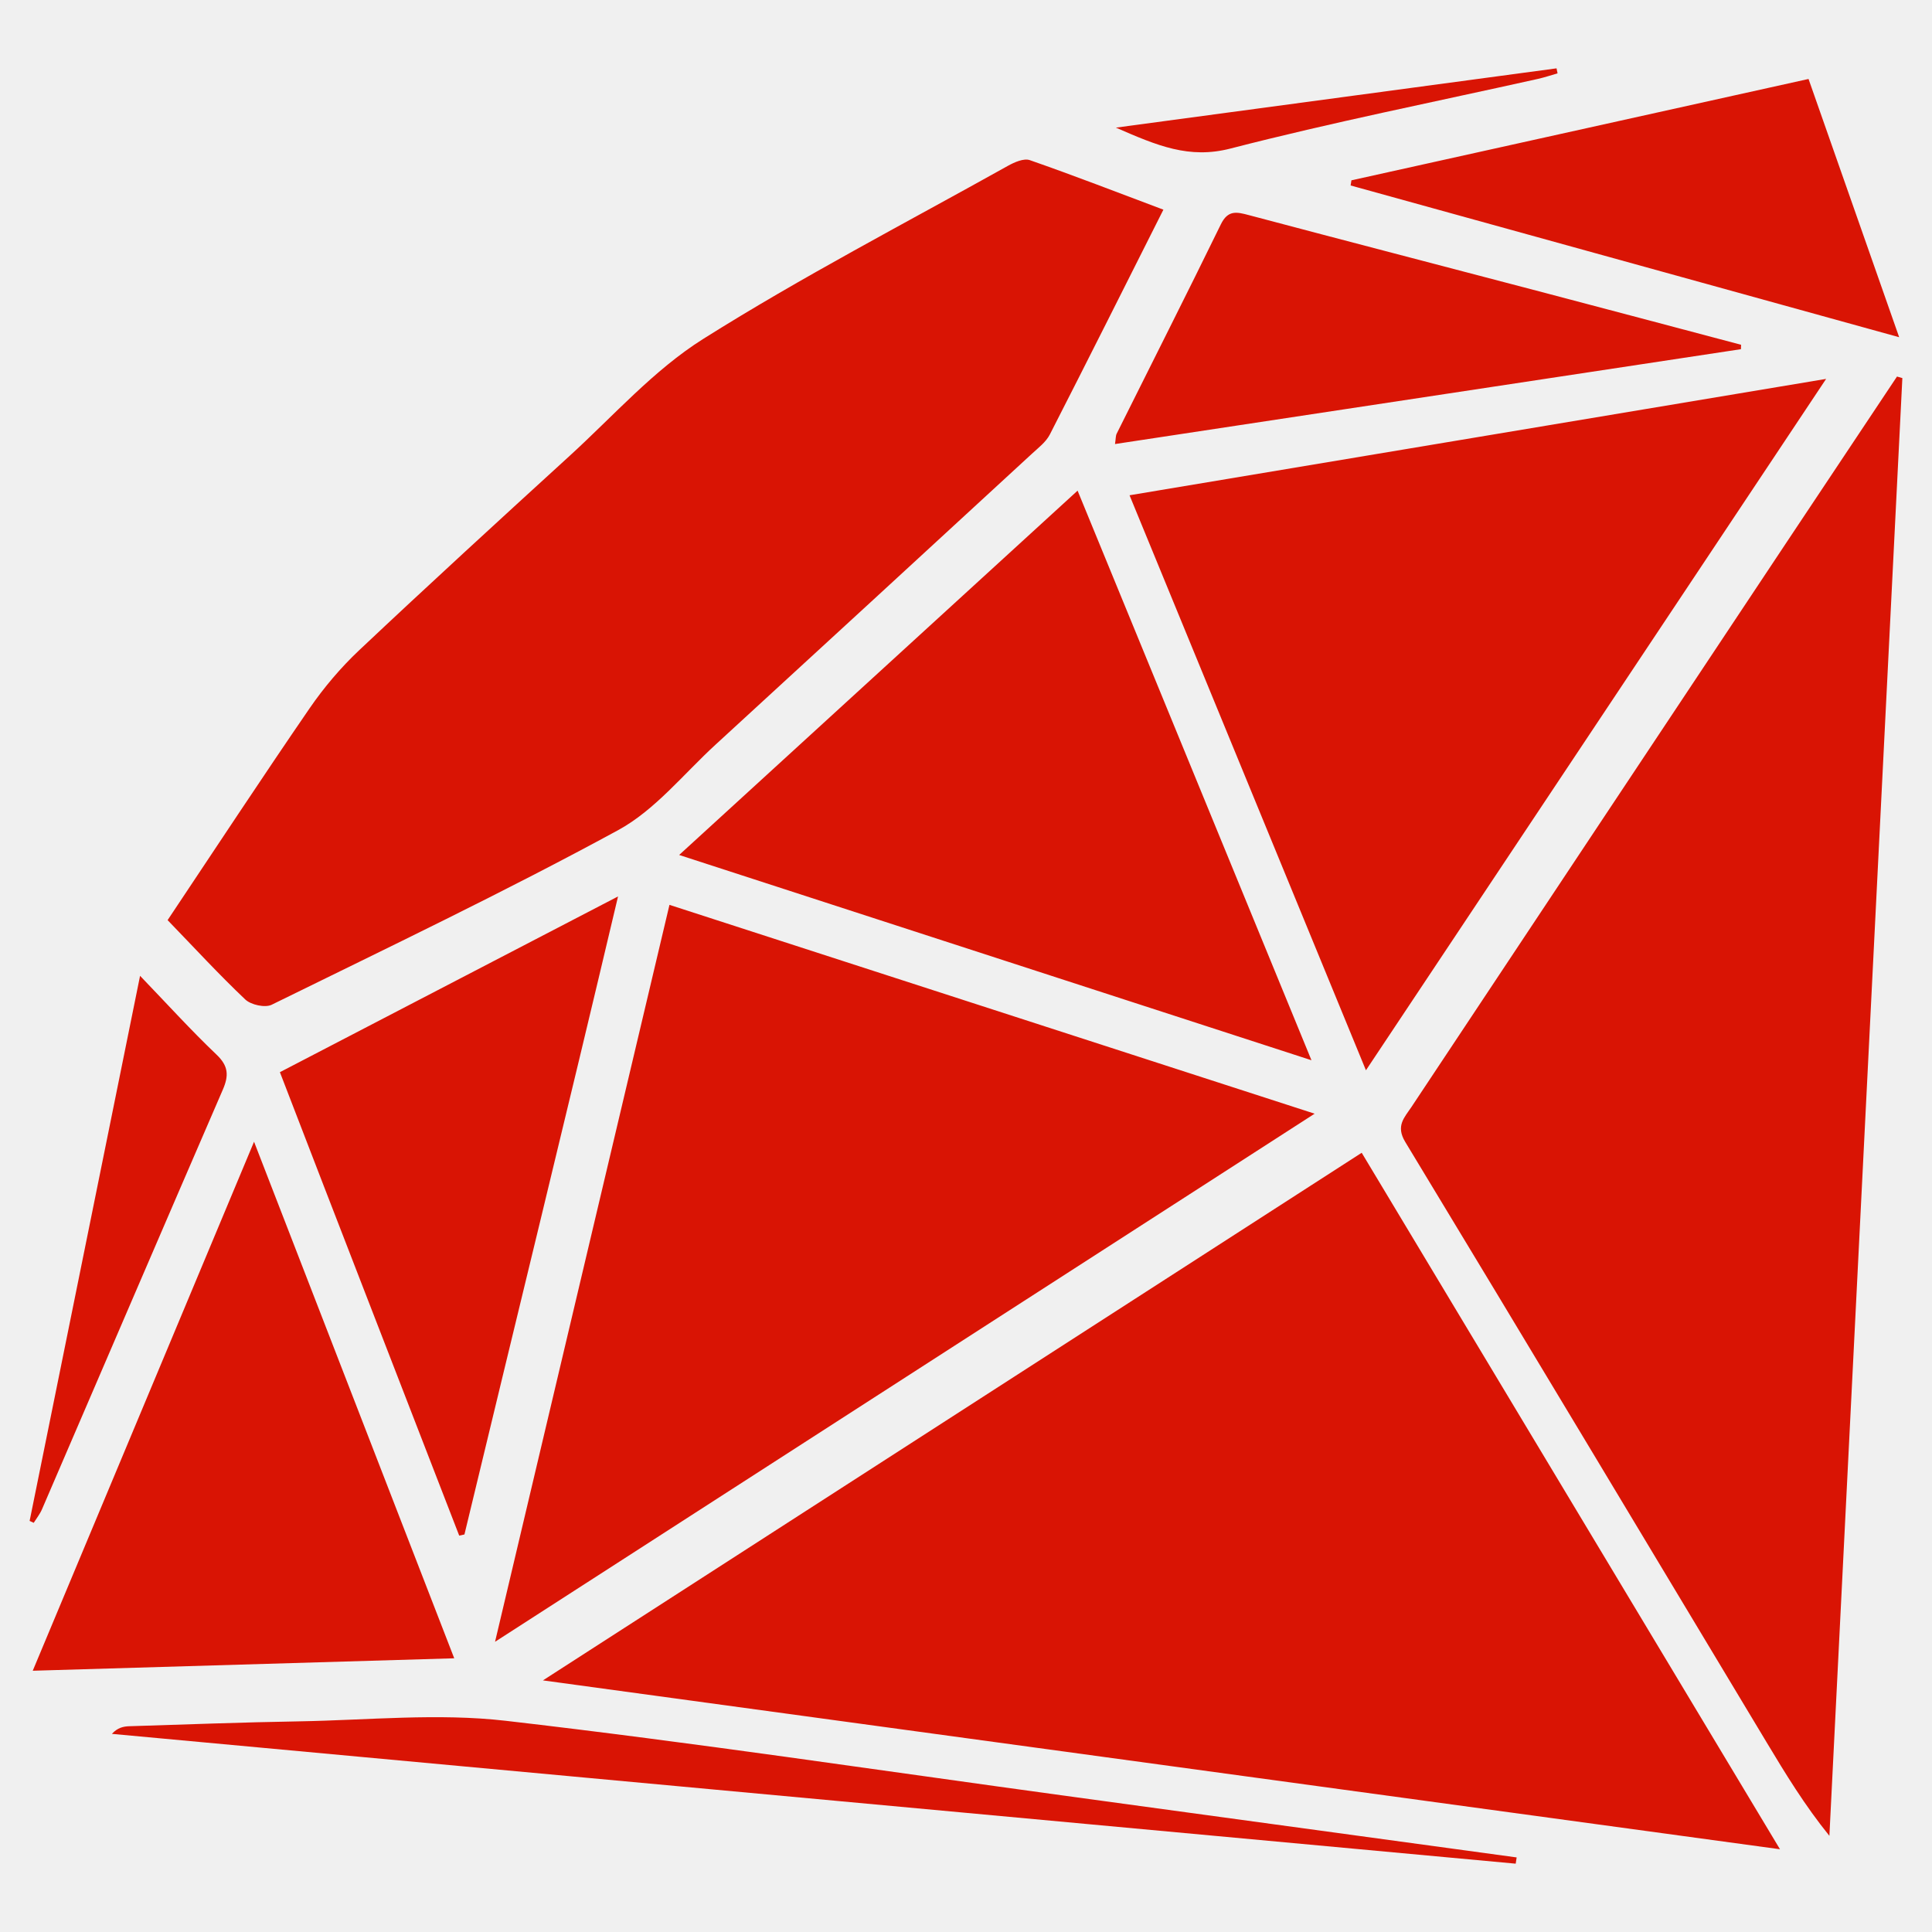
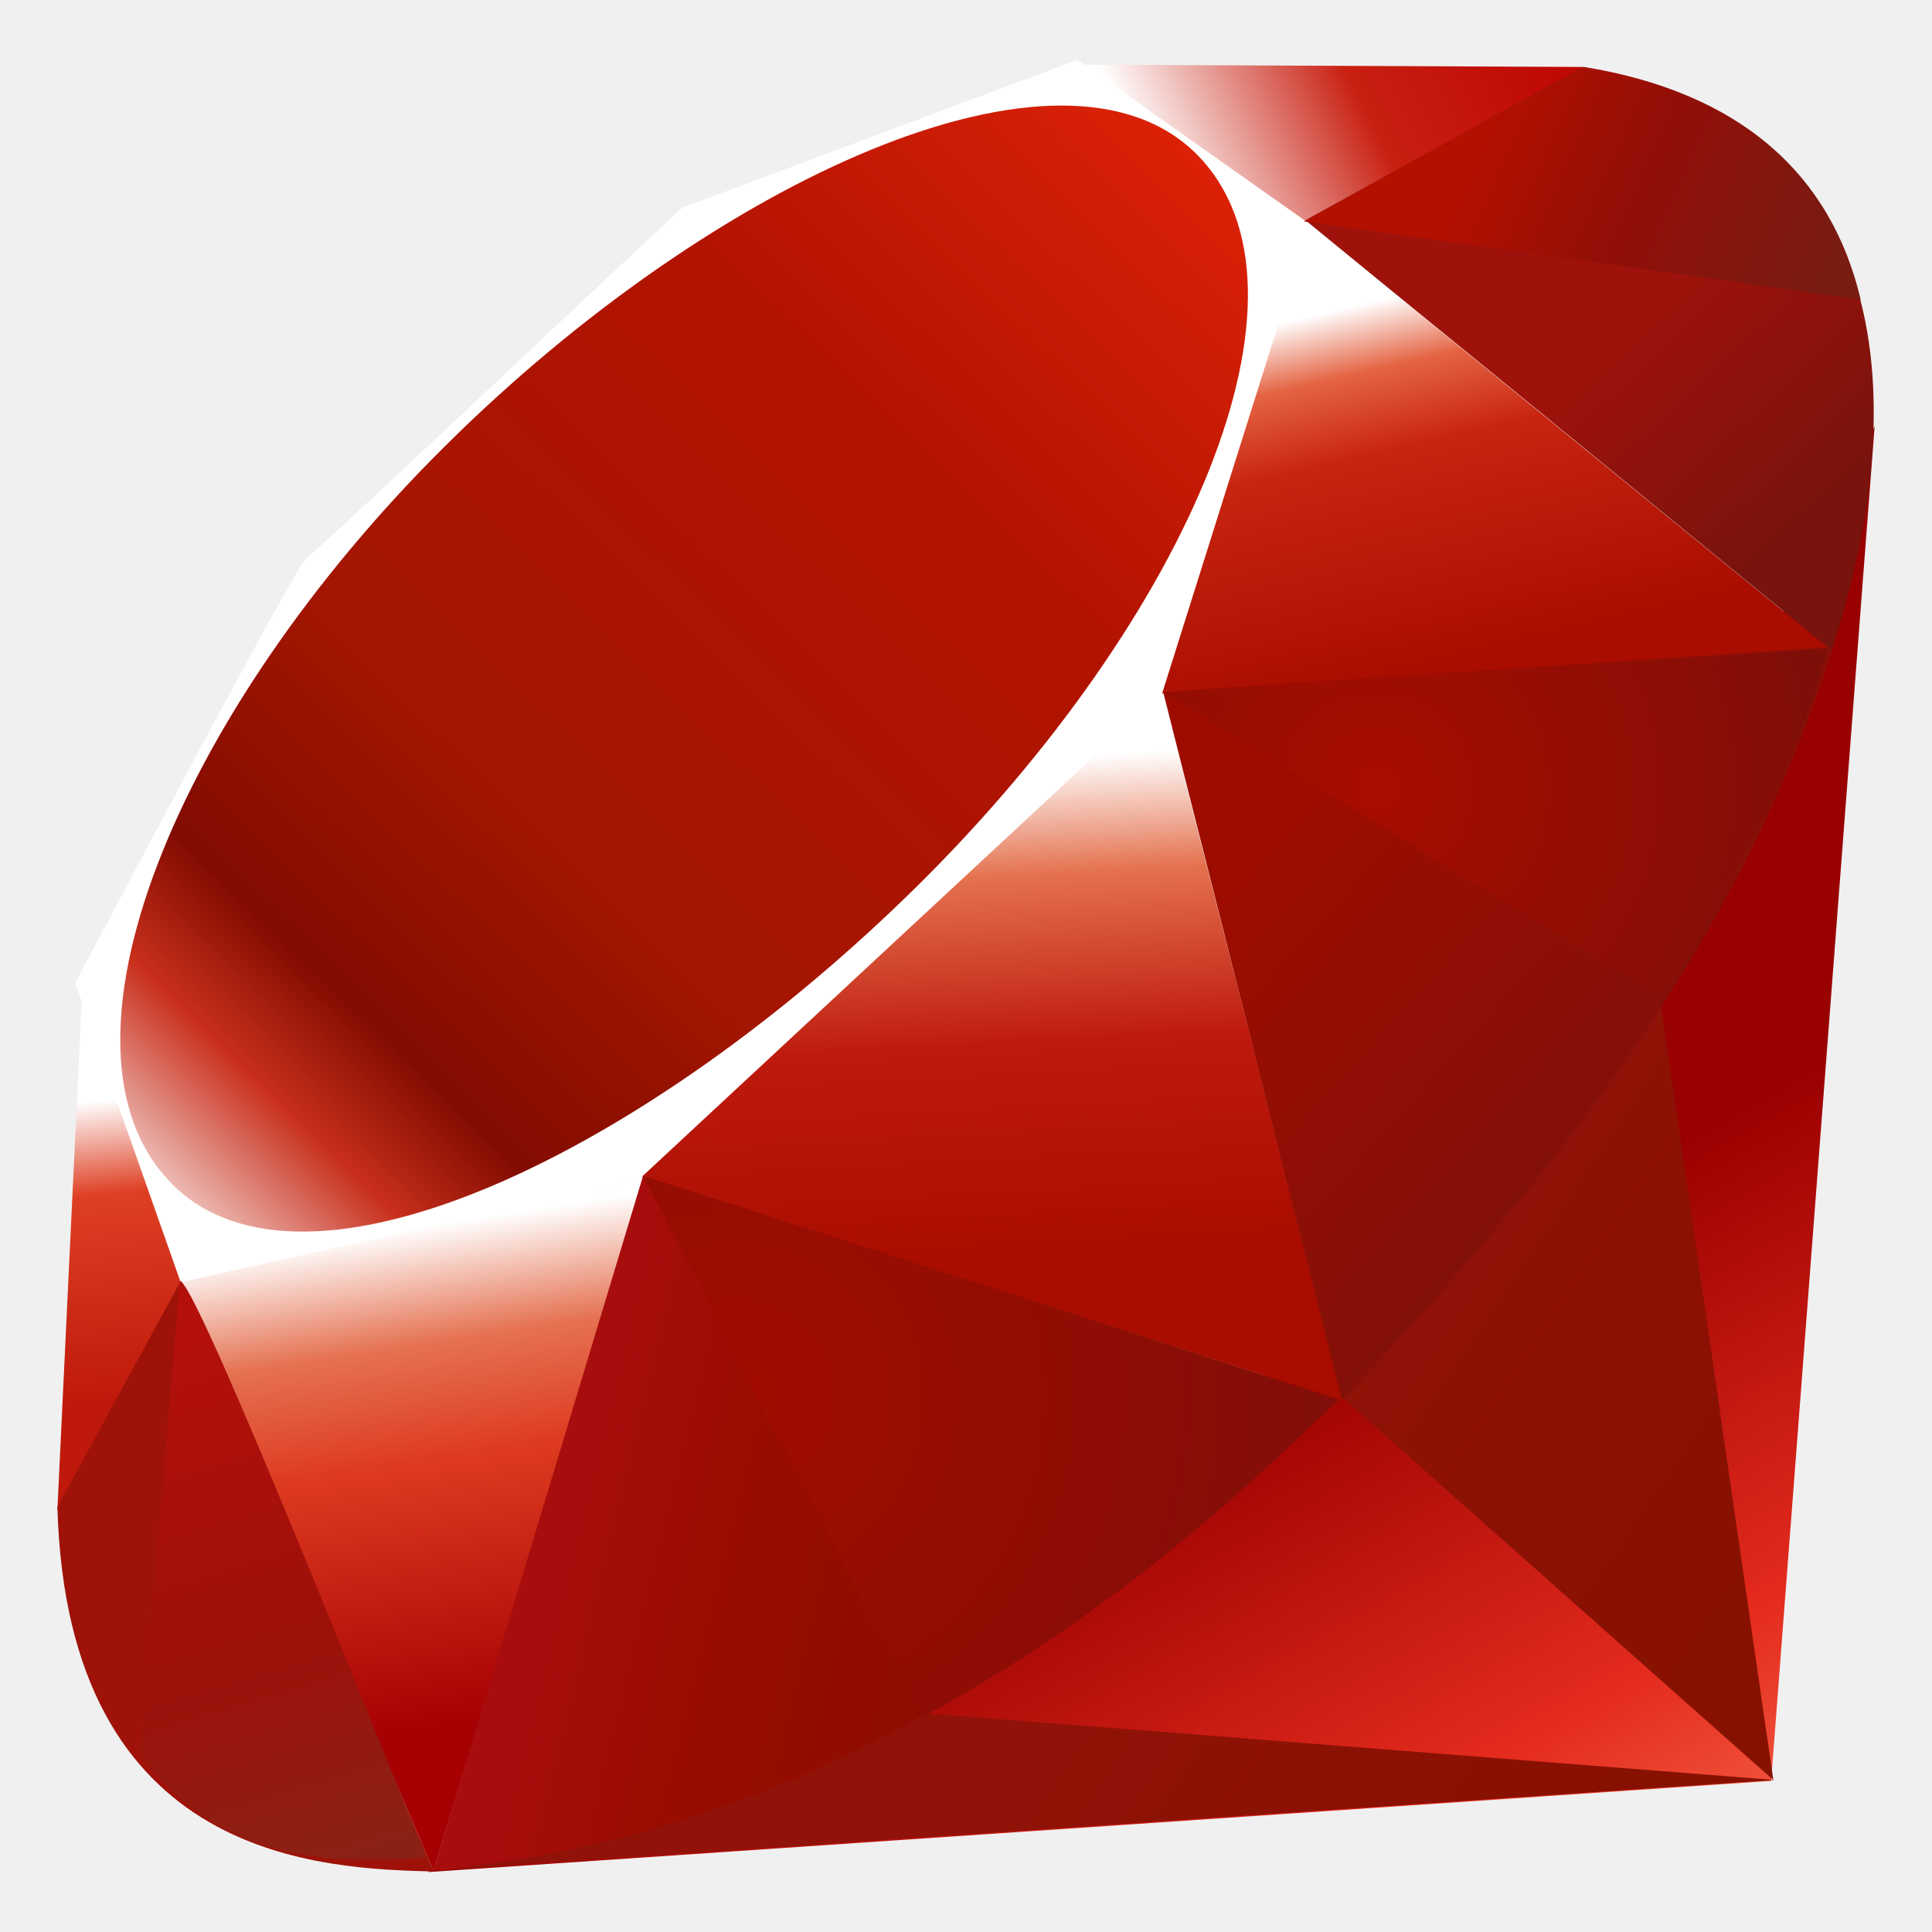
<svg xmlns="http://www.w3.org/2000/svg" viewBox="0 0 128 128">
-   <path fill-rule="evenodd" clip-rule="evenodd" fill="#D91404" d="M35.971 111.33c27.466 3.75 54.444 7.433 81.958 11.188-9.374-15.606-18.507-30.813-27.713-46.144l-54.245 34.956zM125.681 24.947c-2.421 3.636-4.847 7.269-7.265 10.907-8.304 12.493-16.607 24.986-24.903 37.485-.462.696-1.061 1.248-.41 2.321 8.016 13.237 15.969 26.513 23.942 39.777 1.258 2.095 2.53 4.182 4.157 6.192 1.612-32.193 3.223-64.387 4.834-96.58l-.355-.102zM16.252 66.22c.375.355 1.311.562 1.747.347 7.689-3.779 15.427-7.474 22.948-11.564 2.453-1.333 4.339-3.723 6.452-5.661 6.997-6.417 13.983-12.847 20.966-19.278.427-.395.933-.777 1.188-1.275 2.508-4.902 4.973-9.829 7.525-14.898-3.043-1.144-5.928-2.263-8.849-3.281-.396-.138-1.02.136-1.449.375-6.761 3.777-13.649 7.353-20.195 11.472-3.275 2.061-5.943 5.098-8.843 7.743-4.674 4.266-9.342 8.542-13.948 12.882-1.222 1.152-2.336 2.468-3.288 3.854-3.15 4.587-6.206 9.24-9.402 14.025 1.786 1.847 3.41 3.613 5.148 5.259zM44.354 59.949c-3.825 16.159-7.627 32.227-11.556 48.823 18.423-11.871 36.421-23.468 54.3-34.987-14.228-4.605-28.41-9.196-42.744-13.836zM120.985 25.103c-15.566 2.601-30.76 5.139-46.15 7.71 5.242 12.751 10.379 25.246 15.662 38.096 10.221-15.359 20.24-30.41 30.488-45.806zM44.996 56.644c14.017 4.55 27.755 9.01 41.892 13.6-5.25-12.79-10.32-25.133-15.495-37.737-8.815 8.059-17.498 15.999-26.397 24.137zM16.831 75.643c-4.971 11.883-9.773 23.362-14.662 35.048 9.396-.278 18.504-.547 27.925-.825-4.423-11.412-8.759-22.6-13.263-34.223zM30.424 101.739l.346-.076c3.353-13.941 6.754-27.786 10.177-42.272-7.636 3.969-14.92 7.754-22.403 11.644 3.819 9.926 7.891 20.397 11.88 30.704zM115.351 22.842c-4.459-1.181-8.918-2.366-13.379-3.539-6.412-1.686-12.829-3.351-19.237-5.052-.801-.213-1.38-.352-1.851.613-2.265 4.64-4.6 9.245-6.901 13.868-.071.143-.056.328-.111.687 13.886-2.104 27.679-4.195 41.47-6.285l.009-.292zM89.482 12.288l36.343 10.054c-2.084-5.939-4.017-11.446-6.005-17.11l-30.285 6.715-.053.341zM33.505 114.007c-4.501-.519-9.122-.042-13.687.037-3.75.063-7.5.206-11.25.323-.386.012-.771.09-1.156.506 31.003 2.866 62.005 5.732 93.007 8.6l.063-.414c-9.938-1.357-19.877-2.714-29.815-4.07-12.384-1.691-24.747-3.551-37.162-4.982zM2.782 99.994c3.995-9.27 7.973-18.546 11.984-27.809.401-.929.37-1.56-.415-2.308-1.678-1.597-3.237-3.318-5.071-5.226-2.479 12.24-4.897 24.177-7.317 36.113l.271.127c.185-.297.411-.578.548-.897zM81.522 9.841c6.737-1.738 13.572-3.097 20.367-4.613.44-.099.87-.244 1.303-.368l-.067-.332c-9.571 1.287-19.141 2.575-29.194 3.928 2.741 1.197 4.853 2.091 7.591 1.385z" />
+   <linearGradient id="a" gradientUnits="userSpaceOnUse" x1="157.08" y1="2382.05" x2="131.682" y2="2426.892" gradientTransform="matrix(1 0 0 -1 -47.5 2517)">
+     <stop offset="0" stop-color="#FB7655" />
+     <stop offset="0" stop-color="#FB7655" />
+     <stop offset=".41" stop-color="#E42B1E" />
+     <stop offset=".99" stop-color="#900" />
+     <stop offset="1" stop-color="#900" />
+   </linearGradient>
+   <path fill="url(#a)" d="M97.078 83.214l-68.738 40.817 89.003-6.04 6.855-89.745z" />
+   <linearGradient id="b" gradientUnits="userSpaceOnUse" x1="169.731" y1="2419.72" x2="136.998" y2="2441.685" gradientTransform="matrix(1 0 0 -1 -47.5 2517)">
+     <stop offset="0" stop-color="#871101" />
+     <stop offset="0" stop-color="#871101" />
+     <stop offset=".99" stop-color="#911209" />
+     <stop offset="1" stop-color="#911209" />
+   </linearGradient>
+   <path fill="url(#b)" d="M117.488 117.93l-7.649-52.799-20.837 27.514z" />
+   <linearGradient id="c" gradientUnits="userSpaceOnUse" x1="143.542" y1="2380.69" x2="110.81" y2="2402.655" gradientTransform="matrix(1 0 0 -1 -47.5 2517)">
+     <stop offset="0" stop-color="#871101" />
+     <stop offset="0" stop-color="#871101" />
+     <stop offset=".99" stop-color="#911209" />
+     <stop offset="1" stop-color="#911209" />
+   </linearGradient>
+   <path fill="url(#c)" d="M117.592 117.93l-56.044-4.399-32.91 10.385z" />
+   <linearGradient id="d" gradientUnits="userSpaceOnUse" x1="74.817" y1="2435.622" x2="79.891" y2="2402.644" gradientTransform="matrix(1 0 0 -1 -47.5 2517)">
+     <stop offset="0" stop-color="#fff" />
+     <stop offset="0" stop-color="#fff" />
+     <stop offset=".23" stop-color="#E57252" />
+     <stop offset=".46" stop-color="#DE3B20" />
+     <stop offset=".99" stop-color="#A60003" />
+     <stop offset="1" stop-color="#A60003" />
+   </linearGradient>
+   <path fill="url(#d)" d="M28.717 123.928l14.001-45.867-30.81 6.588z" />
+   <linearGradient id="e" gradientUnits="userSpaceOnUse" x1="109.719" y1="2466.413" x2="111.589" y2="2432.757" gradientTransform="matrix(1 0 0 -1 -47.5 2517)">
+     <stop offset="0" stop-color="#fff" />
+     <stop offset="0" stop-color="#fff" />
+     <stop offset=".23" stop-color="#E4714E" />
+     <stop offset=".56" stop-color="#BE1A0D" />
+     <stop offset=".99" stop-color="#A80D00" />
+     <stop offset="1" stop-color="#A80D00" />
+   </linearGradient>
+   <path fill="url(#e)" d="M88.996 92.797l-12.882-50.46-36.866 34.558z" />
+   <linearGradient id="f" gradientUnits="userSpaceOnUse" x1="140.691" y1="2497.523" x2="146.289" y2="2473.401" gradientTransform="matrix(1 0 0 -1 -47.5 2517)">
+     <stop offset="0" stop-color="#fff" />
+     <stop offset="0" stop-color="#fff" />
+     <stop offset=".18" stop-color="#E46342" />
+     <stop offset=".4" stop-color="#C82410" />
+     <stop offset=".99" stop-color="#A80D00" />
+     <stop offset="1" stop-color="#A80D00" />
+   </linearGradient>
+   <path fill="url(#f)" d="M121.275 43.047l-34.849-28.462-9.704 31.373z" />
+   <linearGradient id="g" gradientUnits="userSpaceOnUse" x1="123.6" y1="2506.018" x2="147.719" y2="2518.077" gradientTransform="matrix(1 0 0 -1 -47.5 2517)">
+     <stop offset="0" stop-color="#fff" />
+     <stop offset="0" stop-color="#fff" />
+     <stop offset=".54" stop-color="#C81F11" />
+     <stop offset=".99" stop-color="#BF0905" />
+     <stop offset="1" stop-color="#BF0905" />
+   </linearGradient>
+   <path fill="url(#g)" d="M104.978 4.437l-20.497 11.327-12.93-11.479z" />
+   <linearGradient id="h" gradientUnits="userSpaceOnUse" x1="53.674" y1="2444.028" x2="55.66" y2="2424.153" gradientTransform="matrix(1 0 0 -1 -47.5 2517)">
+     <stop offset="0" stop-color="#fff" />
+     <stop offset="0" stop-color="#fff" />
+     <stop offset=".31" stop-color="#DE4024" />
+     <stop offset=".99" stop-color="#BF190B" />
+     <stop offset="1" stop-color="#BF190B" />
+   </linearGradient>
+   <path fill="url(#h)" d="M3.802 100.034l8.586-15.659-6.946-18.655z" />
+   <path fill="#fff" d="M4.981 65.131l6.987 19.821 30.365-6.812 34.667-32.218 9.783-31.075-15.403-10.878-26.19 9.802c-8.252 7.675-24.263 22.86-24.84 23.146-.573.291-10.575 19.195-15.369 28.214z" />
+   <linearGradient id="i" gradientUnits="userSpaceOnUse" x1="40.026" y1="2418.781" x2="133.345" y2="2514.739" gradientTransform="matrix(1 0 0 -1 -47.5 2517)">
+     <stop offset="0" stop-color="#BD0012" />
+     <stop offset="0" stop-color="#BD0012" />
+     <stop offset=".07" stop-color="#fff" />
+     <stop offset=".17" stop-color="#fff" />
+     <stop offset=".27" stop-color="#C82F1C" />
+     <stop offset=".33" stop-color="#820C01" />
+     <stop offset=".46" stop-color="#A31601" />
+     <stop offset=".72" stop-color="#B31301" />
+     <stop offset=".99" stop-color="#E82609" />
+     <stop offset="1" stop-color="#E82609" />
+   </linearGradient>
+   <path fill="url(#i)" d="M29.519 29.521c17.882-17.73 40.937-28.207 49.785-19.28 8.843 8.926-.534 30.62-18.418 48.345-17.884 17.725-40.653 28.779-49.493 19.852-8.849-8.92.242-31.191 18.126-48.917z" />
+   <linearGradient id="j" gradientUnits="userSpaceOnUse" x1="111.507" y1="2409.102" x2="83.398" y2="2416.039" gradientTransform="matrix(1 0 0 -1 -47.5 2517)">
+     <stop offset="0" stop-color="#8C0C01" />
+     <stop offset="0" stop-color="#8C0C01" />
+     <stop offset=".54" stop-color="#990C00" />
+     <stop offset=".99" stop-color="#A80D0E" />
+     <stop offset="1" stop-color="#A80D0E" />
+   </linearGradient>
+   <path fill="url(#j)" d="M28.717 123.909l13.89-46.012 46.135 14.82c-16.68 15.642-35.233 28.865-60.025 31.192z" />
+   <linearGradient id="k" gradientUnits="userSpaceOnUse" x1="159.785" y1="2442.837" x2="134.814" y2="2465.217" gradientTransform="matrix(1 0 0 -1 -47.5 2517)">
+     <stop offset="0" stop-color="#7E110B" />
+     <stop offset="0" stop-color="#7E110B" />
+     <stop offset=".99" stop-color="#9E0C00" />
+     <stop offset="1" stop-color="#9E0C00" />
+   </linearGradient>
+   <path fill="url(#k)" d="M77.062 45.831l11.844 46.911c13.934-14.65 26.439-30.401 32.563-49.883l-44.407 2.972z" />
+   <linearGradient id="l" gradientUnits="userSpaceOnUse" x1="168.959" y1="2483.901" x2="156.521" y2="2497.199" gradientTransform="matrix(1 0 0 -1 -47.5 2517)">
+     <stop offset="0" stop-color="#79130D" />
+     <stop offset="0" stop-color="#79130D" />
+     <stop offset=".99" stop-color="#9E120B" />
+     <stop offset="1" stop-color="#9E120B" />
+   </linearGradient>
+   <path fill="url(#l)" d="M121.348 43.097c4.74-14.305 5.833-34.825-16.517-38.635l-18.339 10.13 34.856 28.505z" />
+   <path fill="#9E1209" d="M3.802 99.828c.656 23.608 17.689 23.959 24.945 24.167l-16.759-39.14-8.186 14.973z" />
+   <radialGradient id="m" cx="138.703" cy="2464.789" r="30.601" gradientTransform="matrix(1 0 0 -1 -47.5 2517)" gradientUnits="userSpaceOnUse">
+     <stop offset="0" stop-color="#A80D00" />
+     <stop offset="0" stop-color="#A80D00" />
+     <stop offset=".99" stop-color="#7E0E08" />
+     <stop offset="1" stop-color="#7E0E08" />
+   </radialGradient>
+   <path fill="url(#m)" d="M77.128 45.904c10.708 6.581 32.286 19.798 32.723 20.041.68.383 9.304-14.542 11.261-22.976l-43.984 2.935z" />
+   <radialGradient id="n" cx="96.325" cy="2424.465" r="40.679" gradientTransform="matrix(1 0 0 -1 -47.5 2517)" gradientUnits="userSpaceOnUse">
+     <stop offset="0" stop-color="#A30C00" />
+     <stop offset="0" stop-color="#A30C00" />
+     <stop offset=".99" stop-color="#800E08" />
+     <stop offset="1" stop-color="#800E08" />
+   </radialGradient>
+   <path fill="url(#n)" d="M42.589 77.897l18.57 35.828c10.98-5.955 19.579-13.211 27.454-20.983l-46.024-14.845z" />
+   <linearGradient id="o" gradientUnits="userSpaceOnUse" x1="67.509" y1="2393.115" x2="57.373" y2="2427.506" gradientTransform="matrix(1 0 0 -1 -47.5 2517)">
+     <stop offset="0" stop-color="#8B2114" />
+     <stop offset="0" stop-color="#8B2114" />
+     <stop offset=".43" stop-color="#9E100A" />
+     <stop offset=".99" stop-color="#B3100C" />
+     <stop offset="1" stop-color="#B3100C" />
+   </linearGradient>
+   <path fill="url(#o)" d="M11.914 84.904l-2.631 31.331c4.964 6.781 11.794 7.371 18.96 6.842-5.184-12.9-15.538-38.696-16.329-38.173z" />
+   <linearGradient id="p" gradientUnits="userSpaceOnUse" x1="145.272" y1="2507.076" x2="167.996" y2="2497.045" gradientTransform="matrix(1 0 0 -1 -47.5 2517)">
+     <stop offset="0" stop-color="#B31000" />
+     <stop offset="0" stop-color="#B31000" />
+     <stop offset=".44" stop-color="#910F08" />
+     <stop offset=".99" stop-color="#791C12" />
+     <stop offset="1" stop-color="#791C12" />
+   </linearGradient>
+   <path fill="url(#p)" d="M86.384 14.67l36.891 5.177c-1.969-8.343-8.015-13.727-18.32-15.41l-18.571 10.233z" />
</svg>
